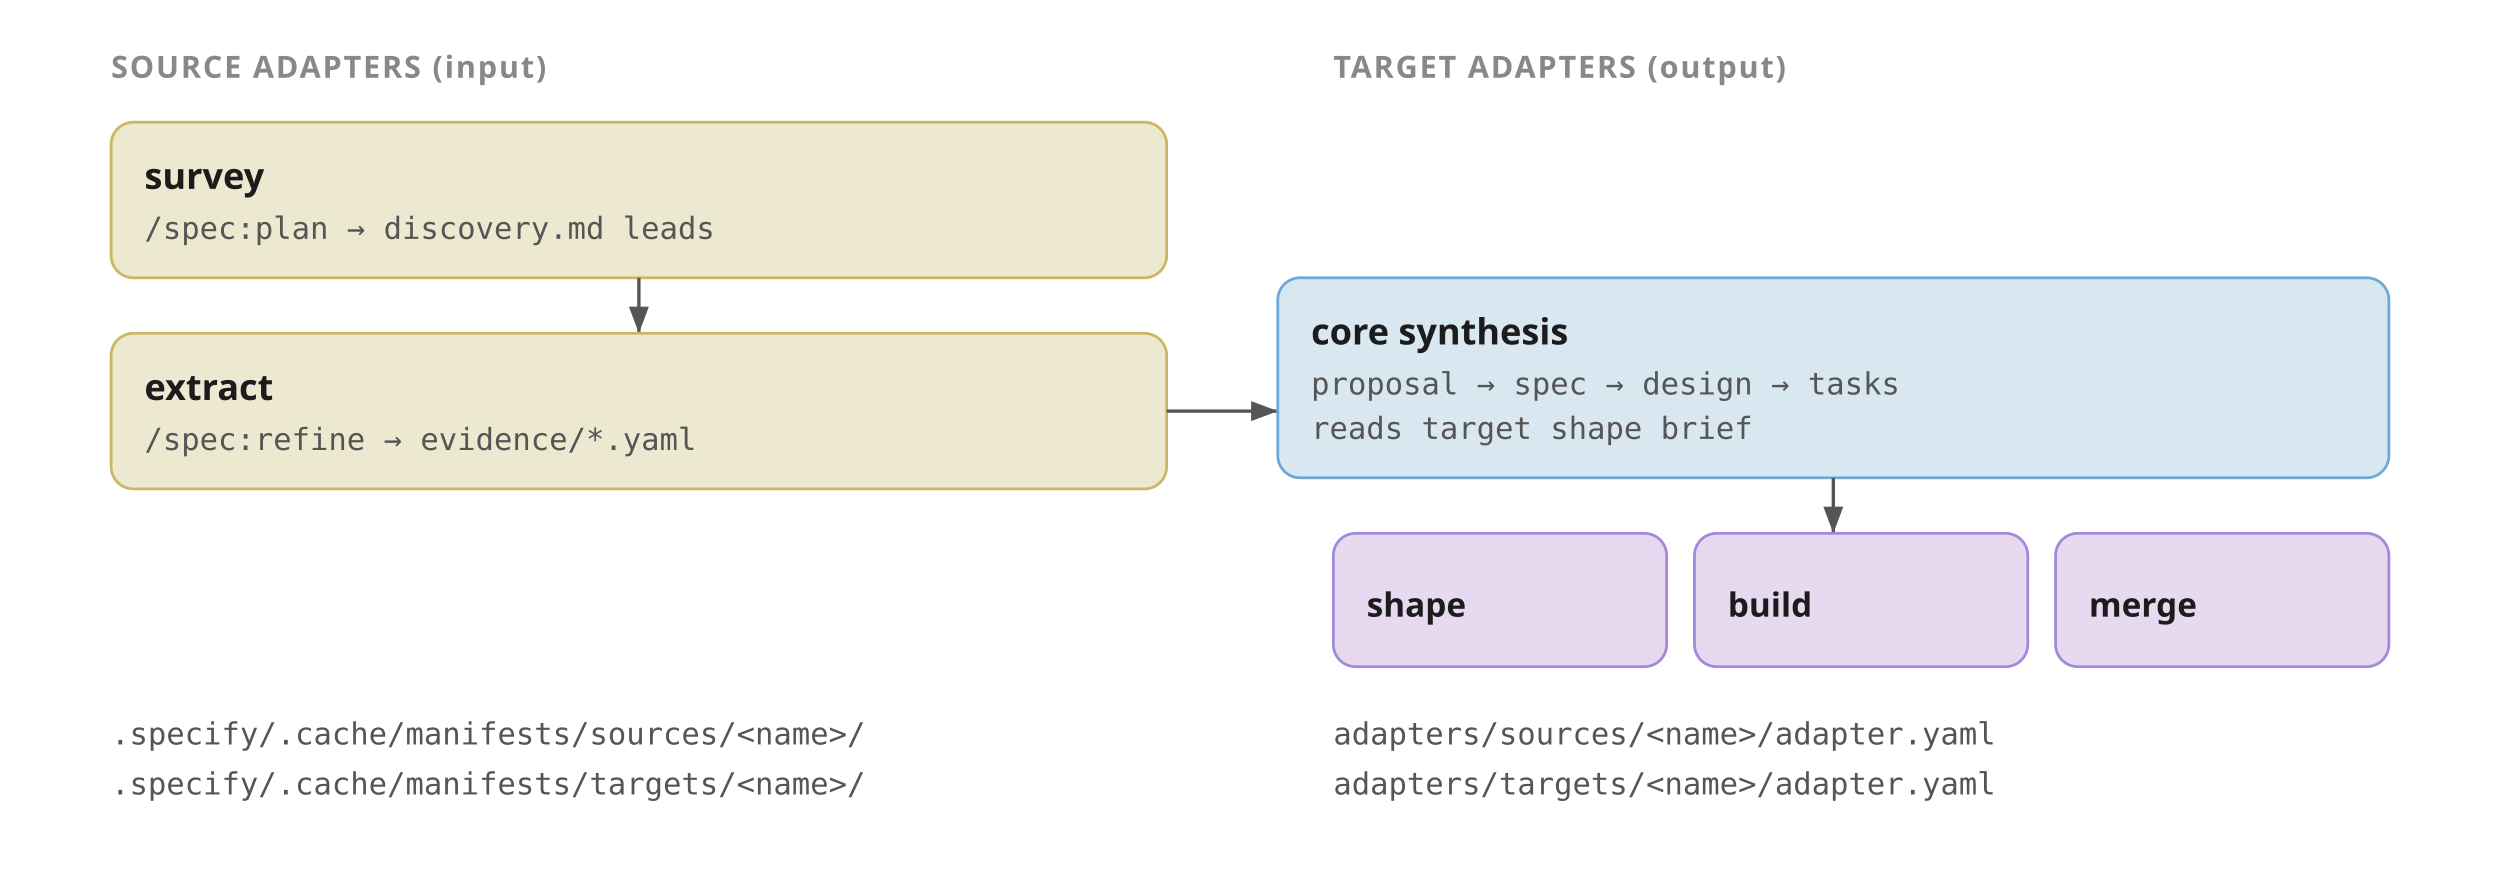
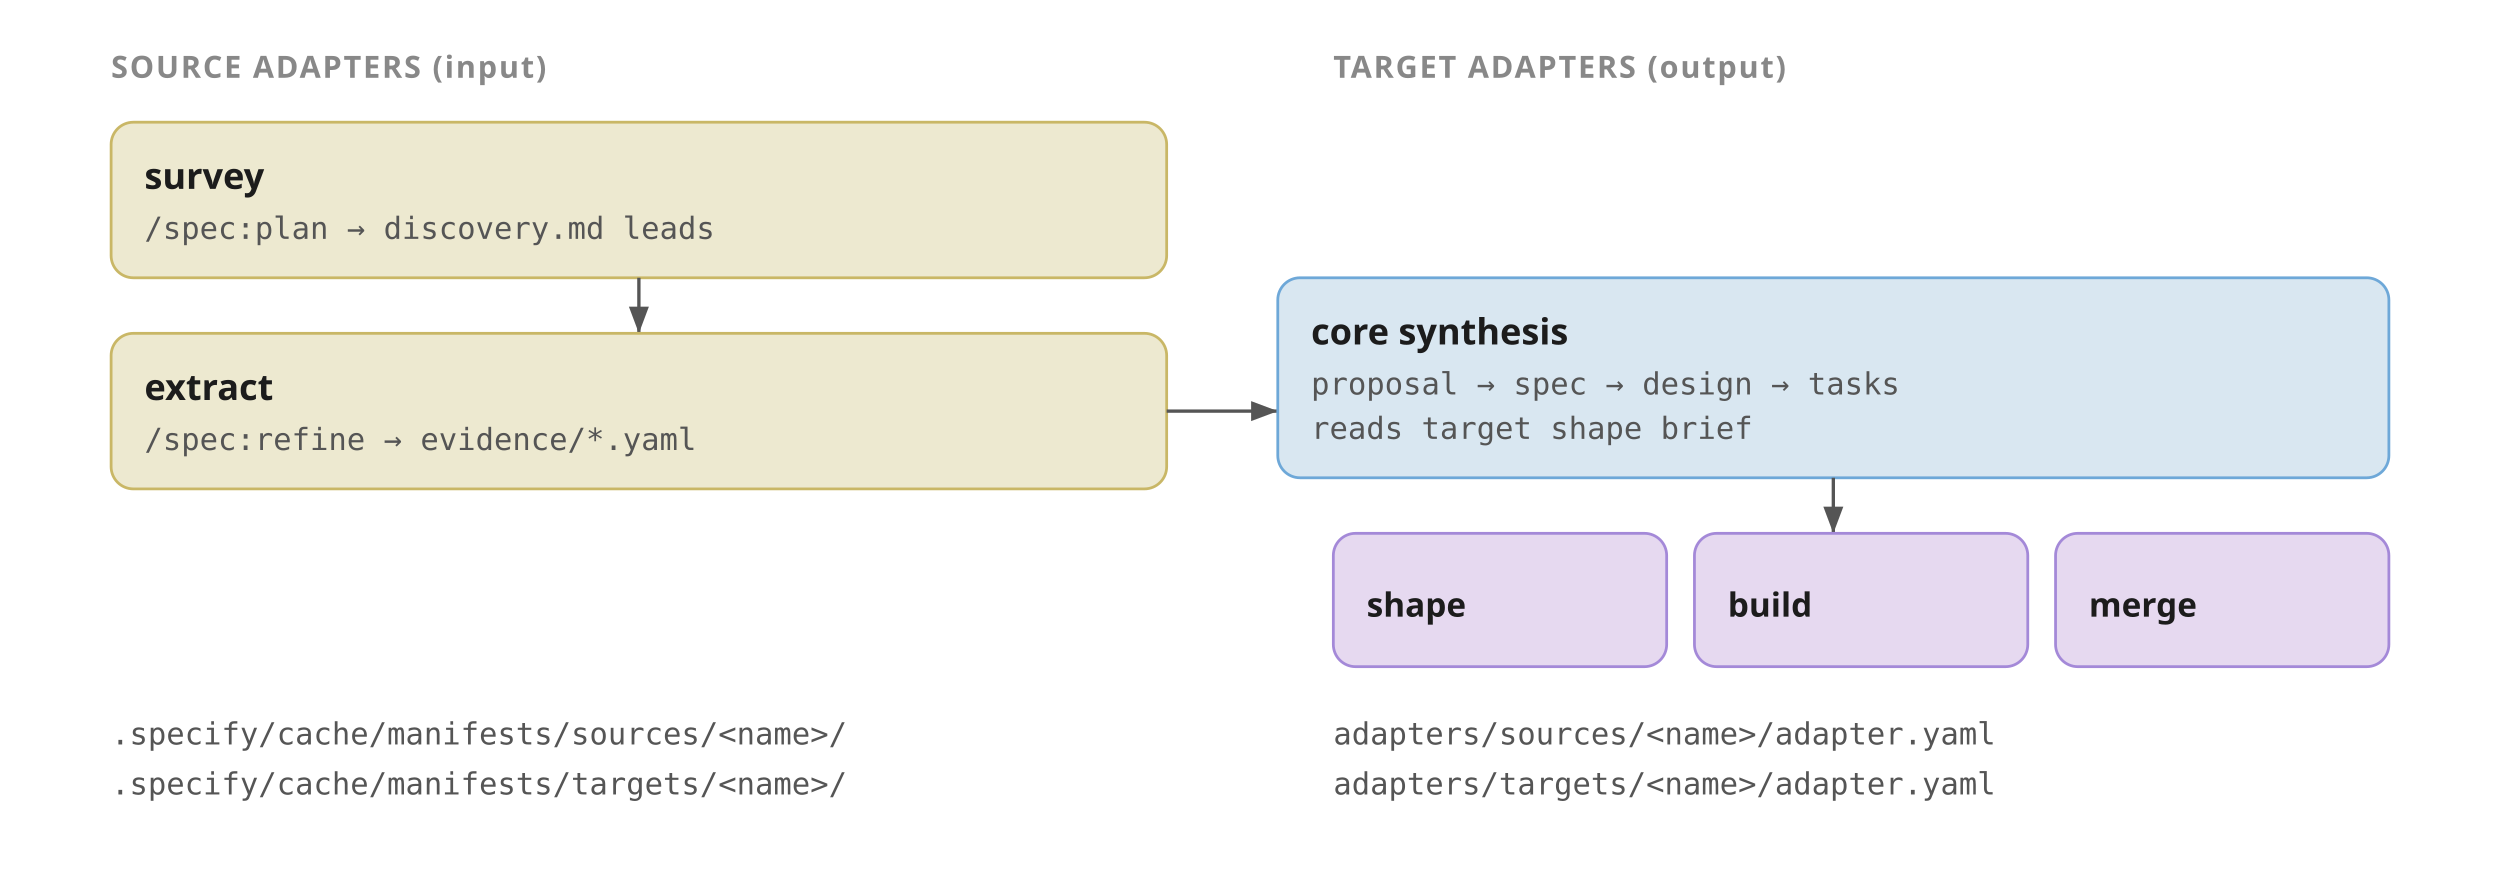
<svg xmlns="http://www.w3.org/2000/svg" viewBox="0 0 900 320" role="img" aria-label="Source adapters survey and extract; target adapters shape build and merge">
  <defs>
    <marker id="arr" markerWidth="10" markerHeight="10" refX="8" refY="3" orient="auto">
      <path d="M0,0 L0,6 L8,3 z" fill="#555" />
    </marker>
  </defs>
  <text x="40" y="28" font-family="ui-sans-serif, system-ui, sans-serif" font-size="11" font-weight="600" fill="#888" letter-spacing="0.06em">SOURCE ADAPTERS (input)</text>
  <text x="480" y="28" font-family="ui-sans-serif, system-ui, sans-serif" font-size="11" font-weight="600" fill="#888" letter-spacing="0.06em">TARGET ADAPTERS (output)</text>
  <rect x="40" y="44" width="380" height="56" rx="8" fill="#ede9d0" stroke="#c9b766" />
  <text x="52" y="68" font-family="ui-sans-serif, system-ui, sans-serif" font-size="13" font-weight="600" fill="#1c1c1c">survey</text>
  <text x="52" y="86" font-family="ui-monospace, monospace" font-size="11" fill="#555">/spec:plan → discovery.md leads</text>
  <path d="M230 100 L230 120" stroke="#555" stroke-width="1.2" fill="none" marker-end="url(#arr)" />
  <rect x="40" y="120" width="380" height="56" rx="8" fill="#ede9d0" stroke="#c9b766" />
  <text x="52" y="144" font-family="ui-sans-serif, system-ui, sans-serif" font-size="13" font-weight="600" fill="#1c1c1c">extract</text>
  <text x="52" y="162" font-family="ui-monospace, monospace" font-size="11" fill="#555">/spec:refine → evidence/*.yaml</text>
  <path d="M420 148 L460 148" stroke="#555" stroke-width="1.2" fill="none" marker-end="url(#arr)" />
  <rect x="460" y="100" width="400" height="72" rx="8" fill="#d9e7f1" stroke="#6ea8d8" />
  <text x="472" y="124" font-family="ui-sans-serif, system-ui, sans-serif" font-size="13" font-weight="600" fill="#1c1c1c">core synthesis</text>
  <text x="472" y="142" font-family="ui-monospace, monospace" font-size="11" fill="#555">proposal → spec → design → tasks</text>
  <text x="472" y="158" font-family="ui-monospace, monospace" font-size="11" fill="#555">reads target shape brief</text>
  <path d="M660 172 L660 192" stroke="#555" stroke-width="1.2" fill="none" marker-end="url(#arr)" />
  <rect x="480" y="192" width="120" height="48" rx="8" fill="#e6d9f0" stroke="#a489d8" />
  <text x="492" y="222" font-family="ui-sans-serif, system-ui, sans-serif" font-size="12" font-weight="600" fill="#1c1c1c">shape</text>
  <rect x="610" y="192" width="120" height="48" rx="8" fill="#e6d9f0" stroke="#a489d8" />
  <text x="622" y="222" font-family="ui-sans-serif, system-ui, sans-serif" font-size="12" font-weight="600" fill="#1c1c1c">build</text>
  <rect x="740" y="192" width="120" height="48" rx="8" fill="#e6d9f0" stroke="#a489d8" />
  <text x="752" y="222" font-family="ui-sans-serif, system-ui, sans-serif" font-size="12" font-weight="600" fill="#1c1c1c">merge</text>
  <text x="480" y="268" font-family="ui-monospace, monospace" font-size="11" fill="#555">adapters/sources/&lt;name&gt;/adapter.yaml</text>
  <text x="480" y="286" font-family="ui-monospace, monospace" font-size="11" fill="#555">adapters/targets/&lt;name&gt;/adapter.yaml</text>
-   <text x="40" y="268" font-family="ui-monospace, monospace" font-size="11" fill="#555">.specify/.cache/manifests/sources/&lt;name&gt;/</text>
-   <text x="40" y="286" font-family="ui-monospace, monospace" font-size="11" fill="#555">.specify/.cache/manifests/targets/&lt;name&gt;/</text>
+   <text x="40" y="268" font-family="ui-monospace, monospace" font-size="11" fill="#555">.specify/cache/manifests/sources/&lt;name&gt;/</text>
+   <text x="40" y="286" font-family="ui-monospace, monospace" font-size="11" fill="#555">.specify/cache/manifests/targets/&lt;name&gt;/</text>
</svg>
